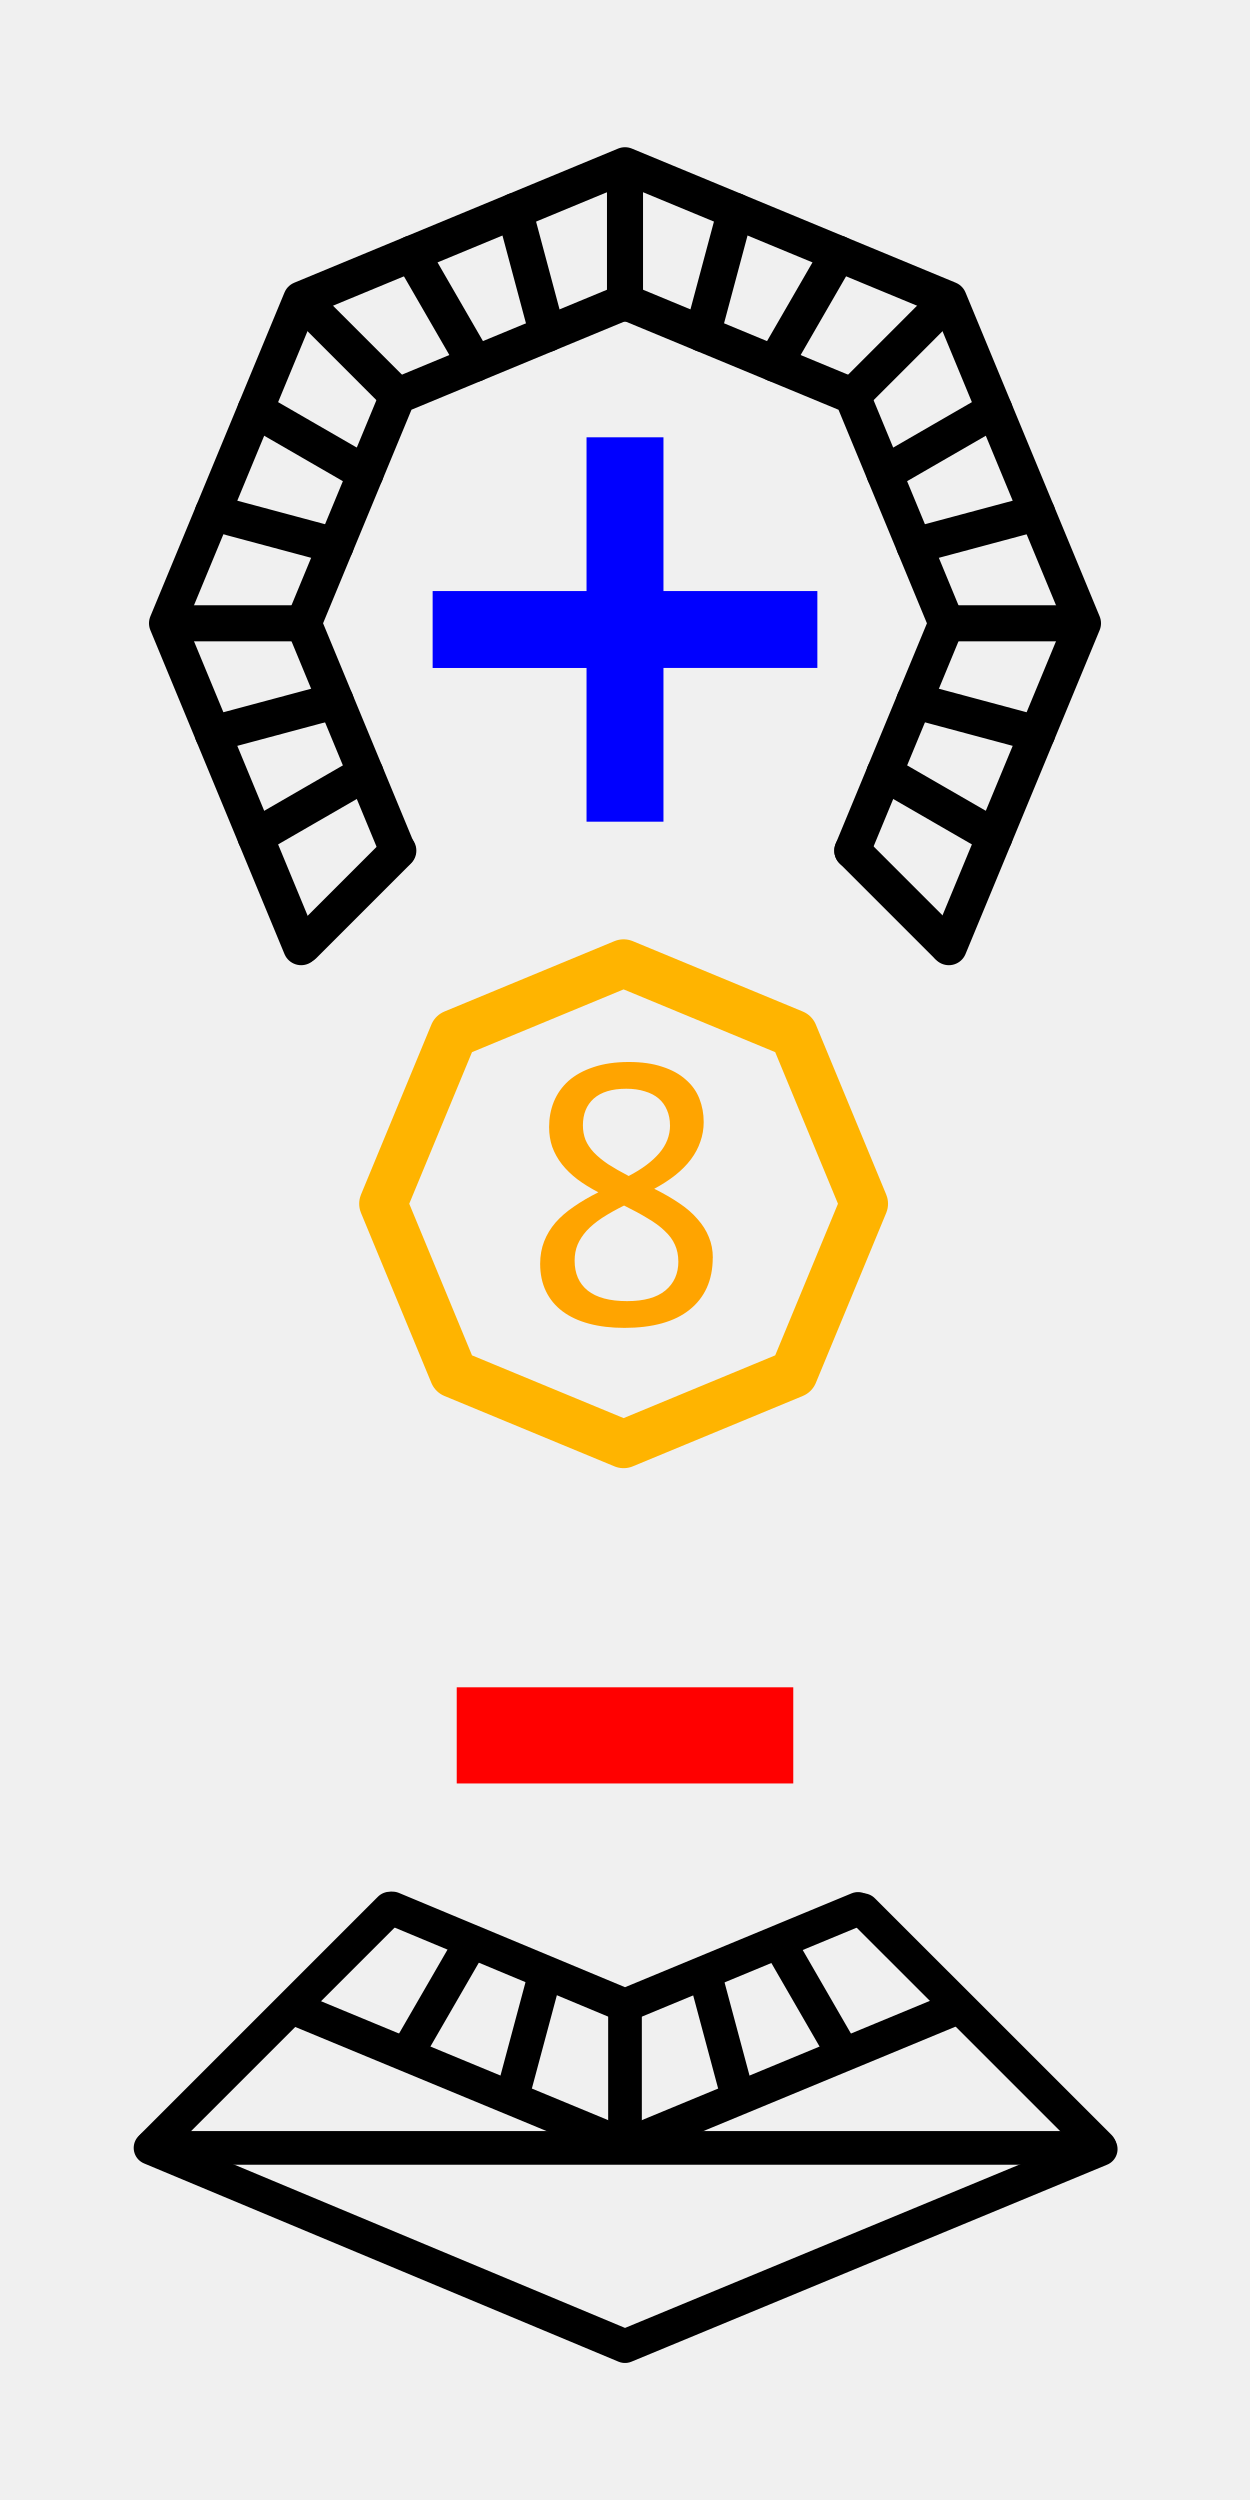
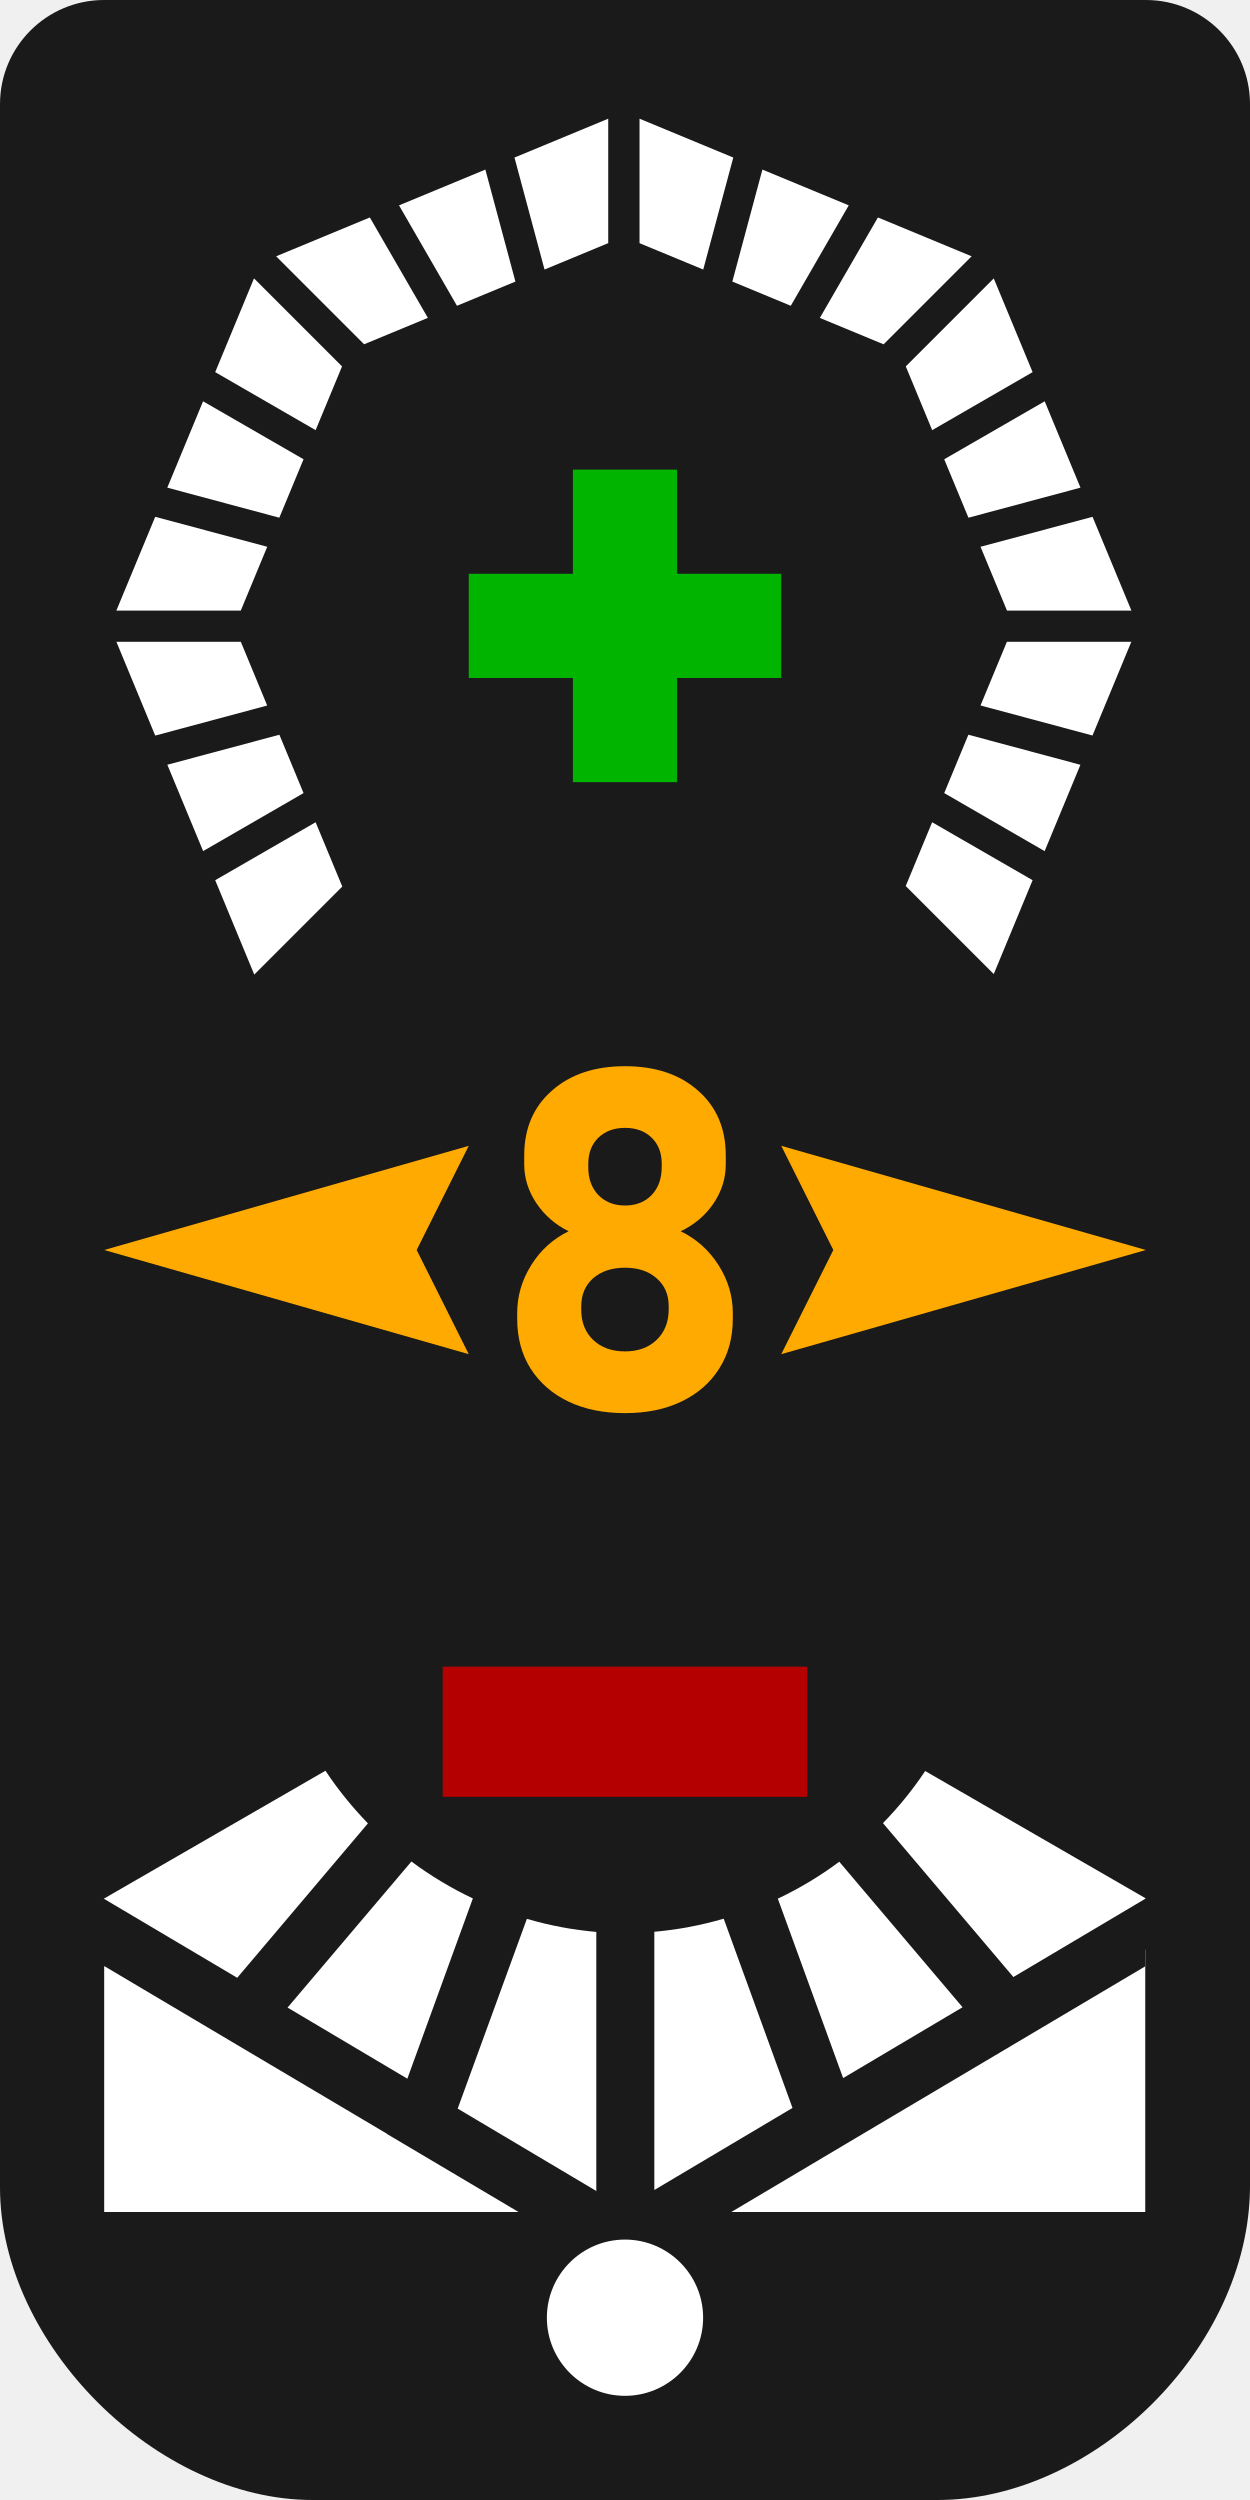
- <svg xmlns="http://www.w3.org/2000/svg" xmlns:ns1="http://www.openswatchbook.org/uri/2009/osb" width="26mm" height="52mm" viewBox="0 0 26 52" version="1.1" id="svg8">
-   <defs id="defs2">
-     <linearGradient id="linearGradient2823" ns1:paint="solid">
-       <stop style="stop-color:#000000;stop-opacity:1;" offset="0" id="stop2821" />
-     </linearGradient>
-     <linearGradient id="linearGradient841" ns1:paint="solid">
-       <stop style="stop-color:#000000;stop-opacity:1;" offset="0" id="stop839" />
-     </linearGradient>
-   </defs>
-   <g id="layer1" style="display:inline">
-     <path id="path939" style="display:inline;fill:none;fill-opacity:1;stroke:#000000;stroke-width:0.7;stroke-linecap:round;stroke-linejoin:round;stroke-miterlimit:4;stroke-dasharray:none" d="m 22.895,44.702 v 0 l -9.895,4.098 v 0 L 3.131,44.676" />
-     <g id="g115" style="display:inline;stroke-width:1.4;stroke-miterlimit:4;stroke-dasharray:none" transform="matrix(0.5001316,0,0,0.4997508,1.997105,16.82766)">
-       <path id="path2921" style="fill:none;fill-opacity:1;stroke:#000000;stroke-width:1.4;stroke-linejoin:round;stroke-miterlimit:4;stroke-dasharray:none;stroke-opacity:1" d="M 8.194,49.896 22,55.618 35.806,49.896" />
-       <path id="path1093" style="fill:none;stroke:#000000;stroke-width:1.4;stroke-linejoin:round;stroke-miterlimit:4;stroke-dasharray:none;stroke-opacity:1" d="M 2.266,55.725 H 41.734" />
-       <path id="path2933" style="fill:none;stroke:#000000;stroke-width:1.4;stroke-linecap:butt;stroke-linejoin:round;stroke-miterlimit:4;stroke-dasharray:none;stroke-opacity:1" d="m 22,49.795 v 5.936" />
-       <path id="path39" style="fill:none;stroke:#000000;stroke-width:1.4;stroke-linecap:round;stroke-linejoin:round;stroke-miterlimit:4;stroke-dasharray:none" d="m 31.691,45.778 v 0 l -9.691,4.017 -9.671,-4.036" />
-       <path id="path1076" style="fill:none;stroke:#000000;stroke-width:1.4;stroke-linecap:butt;stroke-linejoin:round;stroke-miterlimit:4;stroke-dasharray:none;stroke-opacity:1" d="m 18.695,48.425 -1.404,5.242" />
-       <path id="path1129" style="fill:none;stroke:#000000;stroke-width:1.4;stroke-linecap:butt;stroke-linejoin:round;stroke-miterlimit:4;stroke-dasharray:none;stroke-opacity:1" d="m 15.614,47.148 -2.712,4.699" />
-       <path id="path1161" style="fill:none;stroke:#000000;stroke-width:1.4;stroke-linecap:butt;stroke-linejoin:round;stroke-miterlimit:4;stroke-dasharray:none;stroke-opacity:1" d="M 31.097,51.848 28.386,47.148" />
-       <path id="path1167" style="fill:none;stroke:#000000;stroke-width:1.4;stroke-linecap:butt;stroke-linejoin:round;stroke-miterlimit:4;stroke-dasharray:none;stroke-opacity:1" d="M 26.709,53.667 25.305,48.425" />
-       <path id="path1124" style="fill:none;stroke:#000000;stroke-width:1.4;stroke-linecap:round;stroke-linejoin:round;stroke-miterlimit:4;stroke-dasharray:none;stroke-opacity:1" d="m 31.895,45.829 9.844,9.85" />
-       <path id="path1126" style="fill:none;stroke:#000000;stroke-width:1.4;stroke-linecap:round;stroke-linejoin:round;stroke-miterlimit:4;stroke-dasharray:none;stroke-opacity:1" d="M 12.221,45.764 2.377,55.614" />
-     </g>
-     <g id="g931" style="display:inline" transform="translate(1.500004,1.096088)">
-       <path id="path1122" style="display:inline;fill:none;fill-opacity:1;stroke:#000000;stroke-width:0.75;stroke-linecap:round;stroke-linejoin:round;stroke-miterlimit:4;stroke-dasharray:none;stroke-opacity:1" d="M 4.764,18.605 1.974,11.868 4.764,5.131 11.5,2.341 l 6.736,2.79 2.79,6.737 -2.79,6.737" />
-       <path id="path1146" style="fill:none;stroke:#000000;stroke-width:0.75;stroke-linecap:round;stroke-linejoin:round;stroke-miterlimit:4;stroke-dasharray:none;stroke-opacity:1" d="m 16.228,16.597 1.964,1.964" />
-       <path id="path1112-0" style="display:inline;fill:none;stroke:#000000;stroke-width:0.75;stroke-linecap:round;stroke-linejoin:round;stroke-miterlimit:4;stroke-dasharray:none;stroke-opacity:1" d="M 4.808,5.175 6.772,7.139" />
-       <path id="path1096-1" style="fill:none;stroke:#000000;stroke-width:0.75;stroke-linecap:round;stroke-linejoin:round;stroke-miterlimit:4;stroke-dasharray:none;stroke-opacity:1" d="M 11.5,2.4 V 5.218" />
-       <path id="path1065-4" style="fill:none;stroke:#000000;stroke-width:0.75;stroke-linecap:round;stroke-linejoin:round;stroke-miterlimit:4;stroke-dasharray:none;stroke-opacity:1" d="M 4.814,11.868 H 2.181" />
-       <path id="path1120-8" style="fill:none;stroke:#000000;stroke-width:0.75;stroke-linecap:round;stroke-linejoin:round;stroke-miterlimit:4;stroke-dasharray:none;stroke-opacity:1" d="M 20.966,11.868 H 18.186" />
-       <path id="path1104-4" style="fill:none;stroke:#000000;stroke-width:0.75;stroke-linecap:round;stroke-linejoin:round;stroke-miterlimit:4;stroke-dasharray:none;stroke-opacity:1" d="m 18.192,5.175 -1.964,1.965" />
-       <path id="path1082-1" style="fill:none;stroke:#000000;stroke-width:0.75;stroke-linecap:round;stroke-linejoin:round;stroke-miterlimit:4;stroke-dasharray:none;stroke-opacity:1" d="M 13.797,3.293 13.113,5.849" />
-       <path id="path1131-4" style="fill:none;stroke:#000000;stroke-width:0.75;stroke-linecap:round;stroke-linejoin:round;stroke-miterlimit:4;stroke-dasharray:none;stroke-opacity:1" d="m 15.938,4.179 -1.323,2.292" />
-       <path id="path1135-2" style="fill:none;stroke:#000000;stroke-width:0.75;stroke-linecap:round;stroke-linejoin:round;stroke-miterlimit:4;stroke-dasharray:none;stroke-opacity:1" d="m 6.104,14.984 -2.291,1.323" />
-       <path id="path1137-4" style="fill:none;stroke:#000000;stroke-width:0.75;stroke-linecap:round;stroke-linejoin:round;stroke-miterlimit:4;stroke-dasharray:none;stroke-opacity:1" d="m 19.187,7.429 -2.291,1.323" />
-       <path id="path1141-6" style="fill:none;stroke:#000000;stroke-width:0.75;stroke-linecap:round;stroke-linejoin:round;stroke-miterlimit:4;stroke-dasharray:none;stroke-opacity:1" d="M 5.482,13.481 2.926,14.166" />
-       <path id="path1143-6" style="fill:none;stroke:#000000;stroke-width:0.75;stroke-linecap:round;stroke-linejoin:round;stroke-miterlimit:4;stroke-dasharray:none;stroke-opacity:1" d="M 20.074,9.57 17.518,10.255" />
-       <path id="path1147-7" style="fill:none;stroke:#000000;stroke-width:0.75;stroke-linecap:round;stroke-linejoin:round;stroke-miterlimit:4;stroke-dasharray:none;stroke-opacity:1" d="M 5.482,10.255 2.926,9.57" />
-       <path id="path1149-2" style="fill:none;stroke:#000000;stroke-width:0.75;stroke-linecap:round;stroke-linejoin:round;stroke-miterlimit:4;stroke-dasharray:none;stroke-opacity:1" d="M 20.074,14.166 17.518,13.481" />
-       <path id="path1153-3" style="fill:none;stroke:#000000;stroke-width:0.75;stroke-linecap:round;stroke-linejoin:round;stroke-miterlimit:4;stroke-dasharray:none;stroke-opacity:1" d="M 6.104,8.752 3.813,7.429" />
-       <path id="path1155-0" style="fill:none;stroke:#000000;stroke-width:0.75;stroke-linecap:round;stroke-linejoin:round;stroke-miterlimit:4;stroke-dasharray:none;stroke-opacity:1" d="M 19.187,16.307 16.896,14.984" />
-       <path id="path1159-7" style="fill:none;stroke:#000000;stroke-width:0.75;stroke-linecap:round;stroke-linejoin:round;stroke-miterlimit:4;stroke-dasharray:none;stroke-opacity:1" d="M 8.385,6.471 7.062,4.179" />
-       <path id="path1165-1" style="fill:none;stroke:#000000;stroke-width:0.75;stroke-linecap:round;stroke-linejoin:round;stroke-miterlimit:4;stroke-dasharray:none;stroke-opacity:1" d="M 9.887,5.849 9.203,3.293" />
-       <path id="path1071" style="fill:none;stroke:#000000;stroke-width:0.75;stroke-linecap:round;stroke-linejoin:round;stroke-miterlimit:4;stroke-dasharray:none" d="M 6.772,16.597 4.814,11.868 6.772,7.139 11.5,5.181 l 4.728,1.959 1.958,4.729 -1.958,4.729" />
-       <path id="path898" style="fill:none;stroke:#000000;stroke-width:0.75;stroke-linecap:round;stroke-linejoin:round;stroke-miterlimit:4;stroke-dasharray:none;stroke-opacity:1" d="M 6.785,16.597 4.821,18.561" />
-     </g>
-     <path style="display:inline;fill:#ff0000;fill-opacity:1;stroke:#000000;stroke-width:0;stroke-linecap:butt;stroke-linejoin:miter;stroke-miterlimit:4;stroke-dasharray:none;stroke-opacity:1" d="m 9.5,35.096 v 2 h 7 v -2 z" id="path921" />
-     <path style="display:inline;fill:#0000ff;fill-opacity:1;stroke:#000000;stroke-width:0;stroke-linecap:butt;stroke-linejoin:miter;stroke-miterlimit:4;stroke-dasharray:none;stroke-opacity:1" d="M 8.999,12.294 H 12.2 V 9.096 h 1.6 v 3.198 h 3.201 v 1.599 h -3.201 v 3.198 H 12.2 V 13.894 H 8.999 Z" id="path1109" />
-     <g aria-label="8" transform="scale(0.9957693,1.004249)" id="text1123" style="font-style:normal;font-variant:normal;font-weight:normal;font-stretch:normal;font-size:8.467px;line-height:1.25;font-family:Calibri;-inkscape-font-specification:'Calibri, Normal';font-variant-ligatures:normal;font-variant-caps:normal;font-variant-numeric:normal;font-variant-east-asian:normal;text-align:center;letter-spacing:0px;text-anchor:middle;display:inline;fill:#ffa400;fill-opacity:1;stroke:#ffb400;stroke-width:0;stroke-miterlimit:4;stroke-dasharray:none;stroke-opacity:1;paint-order:normal">
-       <path d="m 14.888,26.052 q 0,0.347 -0.124,0.62 -0.124,0.269 -0.36,0.455 -0.232,0.186 -0.575,0.281 -0.343,0.095 -0.785,0.095 -0.413,0 -0.74,-0.087 -0.327,-0.087 -0.554,-0.256 -0.227,-0.169 -0.347,-0.418 -0.12,-0.248 -0.12,-0.566 0,-0.252 0.083,-0.463 0.083,-0.211 0.236,-0.389 0.157,-0.178 0.384,-0.331 0.227,-0.157 0.513,-0.298 -0.248,-0.128 -0.438,-0.269 -0.19,-0.145 -0.322,-0.31 -0.132,-0.169 -0.203,-0.36 -0.066,-0.19 -0.066,-0.413 0,-0.281 0.099,-0.525 0.103,-0.248 0.306,-0.43 0.207,-0.182 0.521,-0.285 0.318,-0.107 0.74,-0.107 0.405,0 0.699,0.099 0.298,0.095 0.488,0.265 0.194,0.165 0.285,0.393 0.091,0.227 0.091,0.488 0,0.211 -0.07,0.405 -0.066,0.194 -0.198,0.368 -0.132,0.174 -0.327,0.327 -0.19,0.149 -0.438,0.281 0.294,0.145 0.521,0.298 0.232,0.153 0.384,0.331 0.157,0.174 0.236,0.372 0.083,0.194 0.083,0.43 z m -0.893,-2.745 q 0,-0.174 -0.062,-0.314 -0.058,-0.141 -0.174,-0.24 -0.116,-0.099 -0.289,-0.149 -0.169,-0.054 -0.389,-0.054 -0.446,0 -0.678,0.203 -0.227,0.203 -0.227,0.554 0,0.161 0.054,0.302 0.058,0.136 0.174,0.26 0.12,0.124 0.298,0.244 0.182,0.116 0.43,0.244 0.418,-0.215 0.641,-0.475 0.223,-0.26 0.223,-0.575 z m 0.174,2.819 q 0,-0.19 -0.07,-0.343 -0.07,-0.157 -0.215,-0.289 -0.141,-0.136 -0.356,-0.26 -0.211,-0.128 -0.492,-0.265 -0.26,0.128 -0.459,0.256 -0.194,0.128 -0.322,0.265 -0.124,0.136 -0.19,0.289 -0.062,0.149 -0.062,0.331 0,0.401 0.273,0.62 0.277,0.219 0.823,0.219 0.529,0 0.798,-0.219 0.273,-0.223 0.273,-0.604 z" style="font-style:normal;font-variant:normal;font-weight:normal;font-stretch:normal;font-size:8.467px;font-family:Calibri;-inkscape-font-specification:'Calibri, Normal';font-variant-ligatures:normal;font-variant-caps:normal;font-variant-numeric:normal;font-variant-east-asian:normal;text-align:center;text-anchor:middle;fill:#ffa400;fill-opacity:1;stroke:#ffb400;stroke-width:0;stroke-miterlimit:4;stroke-dasharray:none;stroke-opacity:1;paint-order:normal" id="path51" />
-     </g>
-     <path id="path975" style="display:inline;opacity:1;fill:none;fill-opacity:1;stroke:#ffb400;stroke-width:1;stroke-linecap:round;stroke-linejoin:round;stroke-miterlimit:4;stroke-dasharray:none;stroke-dashoffset:37.795;stroke-opacity:1" d="m 12.971,20.038 3.536,1.464 1.464,3.536 -1.464,3.536 -3.536,1.464 -3.536,-1.464 -1.464,-3.536 1.464,-3.536 z" />
+ <svg xmlns="http://www.w3.org/2000/svg" width="24mm" height="48mm" viewBox="0 0 24 48" version="1.1" id="svg8" xml:space="preserve">
+   <defs id="defs2" />
+   <g id="layer1" style="display:inline" transform="translate(-99.99999,-98)">
+     <path id="path5096" style="display:inline;fill:#1a1a1a;stroke:none;stroke-width:0.707;stroke-linejoin:round;paint-order:markers fill stroke" d="m 102,98 c -1.105,-2.18e-4 -2,0.895 -2,2 L 100,140 c 0,3 3,6 6,6 h 12 c 3,0 5.977,-2.908 6,-6 l 1.8e-4,-40 c -7e-5,-1.104 -0.895,-2 -2,-2 z" />
+     <path style="display:inline;fill:#b40000;fill-opacity:1;stroke:#000000;stroke-width:0;stroke-linecap:butt;stroke-linejoin:miter;stroke-miterlimit:4;stroke-dasharray:none;stroke-opacity:1" d="m 108.5,130 v 2.5 h 7 V 130 Z" id="path5104" />
+     <path style="display:inline;fill:#00b400;fill-opacity:1;stroke:#000000;stroke-width:0;stroke-linecap:butt;stroke-linejoin:miter;stroke-miterlimit:4;stroke-dasharray:none;stroke-opacity:1" d="m 109,111.017 h 2 v 2 h 2 v -2 h 2 v -2 h -2 v -2 h -2 v 2 h -2 z" id="path5112" />
+     <path d="m 112,141 c -0.829,0 -1.5,0.675 -1.5,1.5 0,0.825 0.671,1.5 1.5,1.5 0.829,0 1.5,-0.675 1.5,-1.5 0,-0.825 -0.671,-1.5 -1.5,-1.5 z" id="path5118" style="display:inline;fill:#ffffff;fill-opacity:1;stroke:none;stroke-width:0.439;stroke-opacity:1" />
+     <polygon points="0.02,15.8 0.02,27.85 20.32,27.85 13.88,24.03 13.88,24.02 7.15,20.03 " id="polygon5120" transform="matrix(0.3919263,0,0,0.3919263,101.9925,129.5557)" style="fill:#ffffff;fill-opacity:1;stroke:none;stroke-opacity:1" />
+     <polygon points="37.22,24 30.74,27.85 51.02,27.85 51.02,14.99 51.01,15 51.01,15.82 43.93,20.02 " id="polygon5122" transform="matrix(0.3919263,0,0,0.3919263,101.9925,129.5557)" style="fill:#ffffff;fill-opacity:1;stroke:none;stroke-opacity:1" />
+     <path d="m 116.114,133.745 c -0.368,0.274 -0.764,0.513 -1.18,0.709 l 1.254,3.445 2.293,-1.36 c 0,0 -2.367,-2.794 -2.367,-2.794 z" id="path5124" style="fill:#ffffff;fill-opacity:1;stroke:none;stroke-width:0.392;stroke-opacity:1" />
+     <path d="m 107.899,133.741 -2.379,2.806 h 0.004 l 2.297,1.364 1.258,-3.461 c -0.415,-0.196 -0.811,-0.435 -1.18,-0.709 z" id="path5126" style="fill:#ffffff;fill-opacity:1;stroke:none;stroke-width:0.392;stroke-opacity:1" />
+     <path d="m 112.563,135.09 v 0 4.958 l 2.653,-1.576 -1.321,-3.633 c -0.443,0.129 -0.886,0.212 -1.333,0.251 z" id="path5128" style="fill:#ffffff;fill-opacity:1;stroke:none;stroke-width:0.392;stroke-opacity:1" />
+     <path d="m 108.792,138.488 2.657,1.579 v -4.974 c -0.447,-0.039 -0.89,-0.121 -1.333,-0.251 l -1.329,3.645 v 0 z" id="path5130" style="fill:#ffffff;fill-opacity:1;stroke:none;stroke-width:0.392;stroke-opacity:1" />
+     <path d="m 104.556,135.972 2.508,-2.963 v 0 c -0.306,-0.317 -0.58,-0.655 -0.815,-1.011 l -4.256,2.457 2.559,1.517 v 0 z" id="path5132" style="fill:#ffffff;fill-opacity:1;stroke:none;stroke-width:0.392;stroke-opacity:1" />
+     <path d="m 117.76,132.009 c -0.235,0.353 -0.506,0.686 -0.807,0.995 l 2.504,2.955 2.536,-1.505 v -0.008 l -4.229,-2.442 v 0 z" id="path5134" style="fill:#ffffff;fill-opacity:1;stroke:none;stroke-width:0.392;stroke-opacity:1" />
+     <path style="color:#000000;display:inline;fill:#ffffff;fill-opacity:1;stroke:none;stroke-width:0.6;stroke-linecap:round;stroke-linejoin:round;stroke-opacity:1;-inkscape-stroke:none" d="m 117.897,113.787 1.929,1.113 -0.746,1.802 -1.69,-1.69 z" id="path5138" />
+     <path style="color:#000000;display:inline;fill:#ffffff;fill-opacity:1;stroke:none;stroke-width:0.6;stroke-linecap:round;stroke-linejoin:round;stroke-opacity:1;-inkscape-stroke:none" d="m 106.06,113.787 0.512,1.235 -1.69,1.69 -0.75,-1.812 z" id="path5140" />
+     <path style="color:#000000;display:inline;fill:#ffffff;fill-opacity:1;stroke:none;stroke-width:0.6;stroke-linecap:round;stroke-linejoin:round;stroke-opacity:1;-inkscape-stroke:none" d="m 118.593,112.107 2.151,0.577 -0.687,1.658 -1.928,-1.115 z" id="path5142" />
+     <path style="color:#000000;display:inline;fill:#ffffff;fill-opacity:1;stroke:none;stroke-width:0.6;stroke-linecap:round;stroke-linejoin:round;stroke-opacity:1;-inkscape-stroke:none" d="m 105.364,112.107 0.464,1.12 -1.928,1.114 -0.687,-1.658 z" id="path5144" />
+     <path style="color:#000000;display:inline;fill:#ffffff;fill-opacity:1;stroke:none;stroke-width:0.6;stroke-linecap:round;stroke-linejoin:round;stroke-opacity:1;-inkscape-stroke:none" d="m 119.332,110.323 h 2.389 l -0.745,1.799 -2.15,-0.577 z" id="path5146" />
+     <path style="color:#000000;display:inline;fill:#ffffff;fill-opacity:1;stroke:none;stroke-width:0.6;stroke-linecap:round;stroke-linejoin:round;stroke-opacity:1;-inkscape-stroke:none" d="m 102.235,110.323 h 2.389 l 0.506,1.223 -2.15,0.577 z" id="path5148" />
+     <path style="color:#000000;display:inline;fill:#ffffff;fill-opacity:1;stroke:none;stroke-width:0.6;stroke-linecap:round;stroke-linejoin:round;stroke-opacity:1;-inkscape-stroke:none" d="m 120.977,107.923 0.746,1.8 h -2.389 l -0.508,-1.225 z" id="path5150" />
+     <path style="color:#000000;display:inline;fill:#ffffff;fill-opacity:1;stroke:none;stroke-width:0.6;stroke-linecap:round;stroke-linejoin:round;stroke-opacity:1;-inkscape-stroke:none" d="m 102.98,107.923 2.151,0.575 -0.508,1.225 h -2.389 z" id="path5152" />
+     <path style="color:#000000;display:inline;fill:#ffffff;fill-opacity:1;stroke:none;stroke-width:0.6;stroke-linecap:round;stroke-linejoin:round;stroke-opacity:1;-inkscape-stroke:none" d="m 120.058,105.705 0.687,1.658 -2.151,0.577 -0.465,-1.122 z" id="path5154" />
+     <path style="color:#000000;display:inline;fill:#ffffff;fill-opacity:1;stroke:none;stroke-width:0.6;stroke-linecap:round;stroke-linejoin:round;stroke-opacity:1;-inkscape-stroke:none" d="m 103.899,105.705 1.929,1.113 -0.465,1.122 -2.151,-0.577 z" id="path5156" />
+     <path style="color:#000000;display:inline;fill:#ffffff;fill-opacity:1;stroke:none;stroke-width:0.6;stroke-linecap:round;stroke-linejoin:round;stroke-opacity:1;-inkscape-stroke:none" d="m 119.08,103.345 0.746,1.8 -1.928,1.114 -0.507,-1.224 z" id="path5158" />
+     <path style="color:#000000;display:inline;fill:#ffffff;fill-opacity:1;stroke:none;stroke-width:0.6;stroke-linecap:round;stroke-linejoin:round;stroke-opacity:1;-inkscape-stroke:none" d="m 104.877,103.345 1.69,1.69 -0.507,1.224 -1.928,-1.114 z" id="path5160" />
+     <path style="color:#000000;display:inline;fill:#ffffff;fill-opacity:1;stroke:none;stroke-width:0.6;stroke-linecap:round;stroke-linejoin:round;stroke-opacity:1;-inkscape-stroke:none" d="m 107.101,102.175 1.114,1.928 -1.224,0.507 -1.689,-1.689 z" id="path5162" />
+     <path style="color:#000000;display:inline;fill:#ffffff;fill-opacity:1;stroke:none;stroke-width:0.6;stroke-linecap:round;stroke-linejoin:round;stroke-opacity:1;-inkscape-stroke:none" d="m 116.856,102.175 1.799,0.746 -1.69,1.69 -1.224,-0.507 z" id="path5164" />
+     <path style="color:#000000;display:inline;fill:#ffffff;fill-opacity:1;stroke:none;stroke-width:0.6;stroke-linecap:round;stroke-linejoin:round;stroke-opacity:1;-inkscape-stroke:none" d="m 109.319,101.256 0.577,2.15 -1.122,0.465 -1.113,-1.928 z" id="path5166" />
+     <path style="color:#000000;display:inline;fill:#ffffff;fill-opacity:1;stroke:none;stroke-width:0.6;stroke-linecap:round;stroke-linejoin:round;stroke-opacity:1;-inkscape-stroke:none" d="m 114.638,101.256 1.658,0.687 -1.113,1.928 -1.122,-0.465 z" id="path5168" />
+     <path style="color:#000000;display:inline;fill:#ffffff;fill-opacity:1;stroke:none;stroke-width:0.6;stroke-linecap:round;stroke-linejoin:round;stroke-opacity:1;-inkscape-stroke:none" d="m 112.279,100.279 1.8,0.746 -0.577,2.15 -1.223,-0.506 z" id="path5170" />
+     <path style="color:#000000;display:inline;fill:#ffffff;fill-opacity:1;stroke:none;stroke-width:0.6;stroke-linecap:round;stroke-linejoin:round;stroke-opacity:1;-inkscape-stroke:none" d="m 111.678,100.279 v 2.389 l -1.223,0.507 -0.577,-2.15 z" id="path5172" />
+     <path d="m 112,125.132 q -0.624,0 -1.091,-0.224 -0.462,-0.224 -0.723,-0.633 -0.256,-0.408 -0.256,-0.956 v -0.108 q 0,-0.489 0.269,-0.92 0.269,-0.431 0.718,-0.651 -0.382,-0.189 -0.619,-0.539 -0.233,-0.35 -0.233,-0.745 v -0.171 q 0,-0.777 0.53,-1.243 0.53,-0.471 1.405,-0.471 0.875,0 1.405,0.471 0.53,0.467 0.53,1.243 v 0.171 q 0,0.404 -0.238,0.754 -0.238,0.346 -0.628,0.53 0.453,0.22 0.727,0.651 0.274,0.431 0.274,0.92 v 0.108 q 0,0.548 -0.26,0.956 -0.256,0.408 -0.723,0.633 -0.462,0.224 -1.086,0.224 z m 0,-1.185 q 0.377,0 0.606,-0.22 0.233,-0.224 0.233,-0.588 v -0.063 q 0,-0.332 -0.233,-0.534 -0.229,-0.202 -0.606,-0.202 -0.377,0 -0.611,0.202 -0.229,0.202 -0.229,0.539 v 0.067 q 0,0.359 0.229,0.579 0.233,0.22 0.611,0.22 z m 0,-2.801 q 0.319,0 0.512,-0.202 0.193,-0.202 0.193,-0.539 v -0.063 q 0,-0.31 -0.193,-0.498 -0.193,-0.189 -0.512,-0.189 -0.314,0 -0.512,0.189 -0.193,0.189 -0.193,0.503 v 0.067 q 0,0.328 0.193,0.53 0.198,0.202 0.512,0.202 z" style="font-weight:bold;font-size:7.056px;line-height:1.25;font-family:Bahnschrift;-inkscape-font-specification:'Bahnschrift Bold';letter-spacing:0px;word-spacing:0px;display:inline;fill:#ffaa00;fill-opacity:1;stroke-width:0.345" id="path5206" />
+     <path style="fill:#ffaa00;fill-opacity:1;stroke:#000000;stroke-width:0;stroke-linecap:round;stroke-linejoin:round;stroke-miterlimit:1.5;stroke-dasharray:none;paint-order:markers fill stroke" d="M 102,122 109,120 108,122 109,124 Z" id="path48552" />
+     <path style="fill:#ffaa00;fill-opacity:1;stroke:#000000;stroke-width:0;stroke-linecap:round;stroke-linejoin:round;stroke-miterlimit:1.5;stroke-dasharray:none;paint-order:markers fill stroke" d="m 122,122 -7,-2 1,2 -1,2 z" id="path48554" />
  </g>
</svg>
